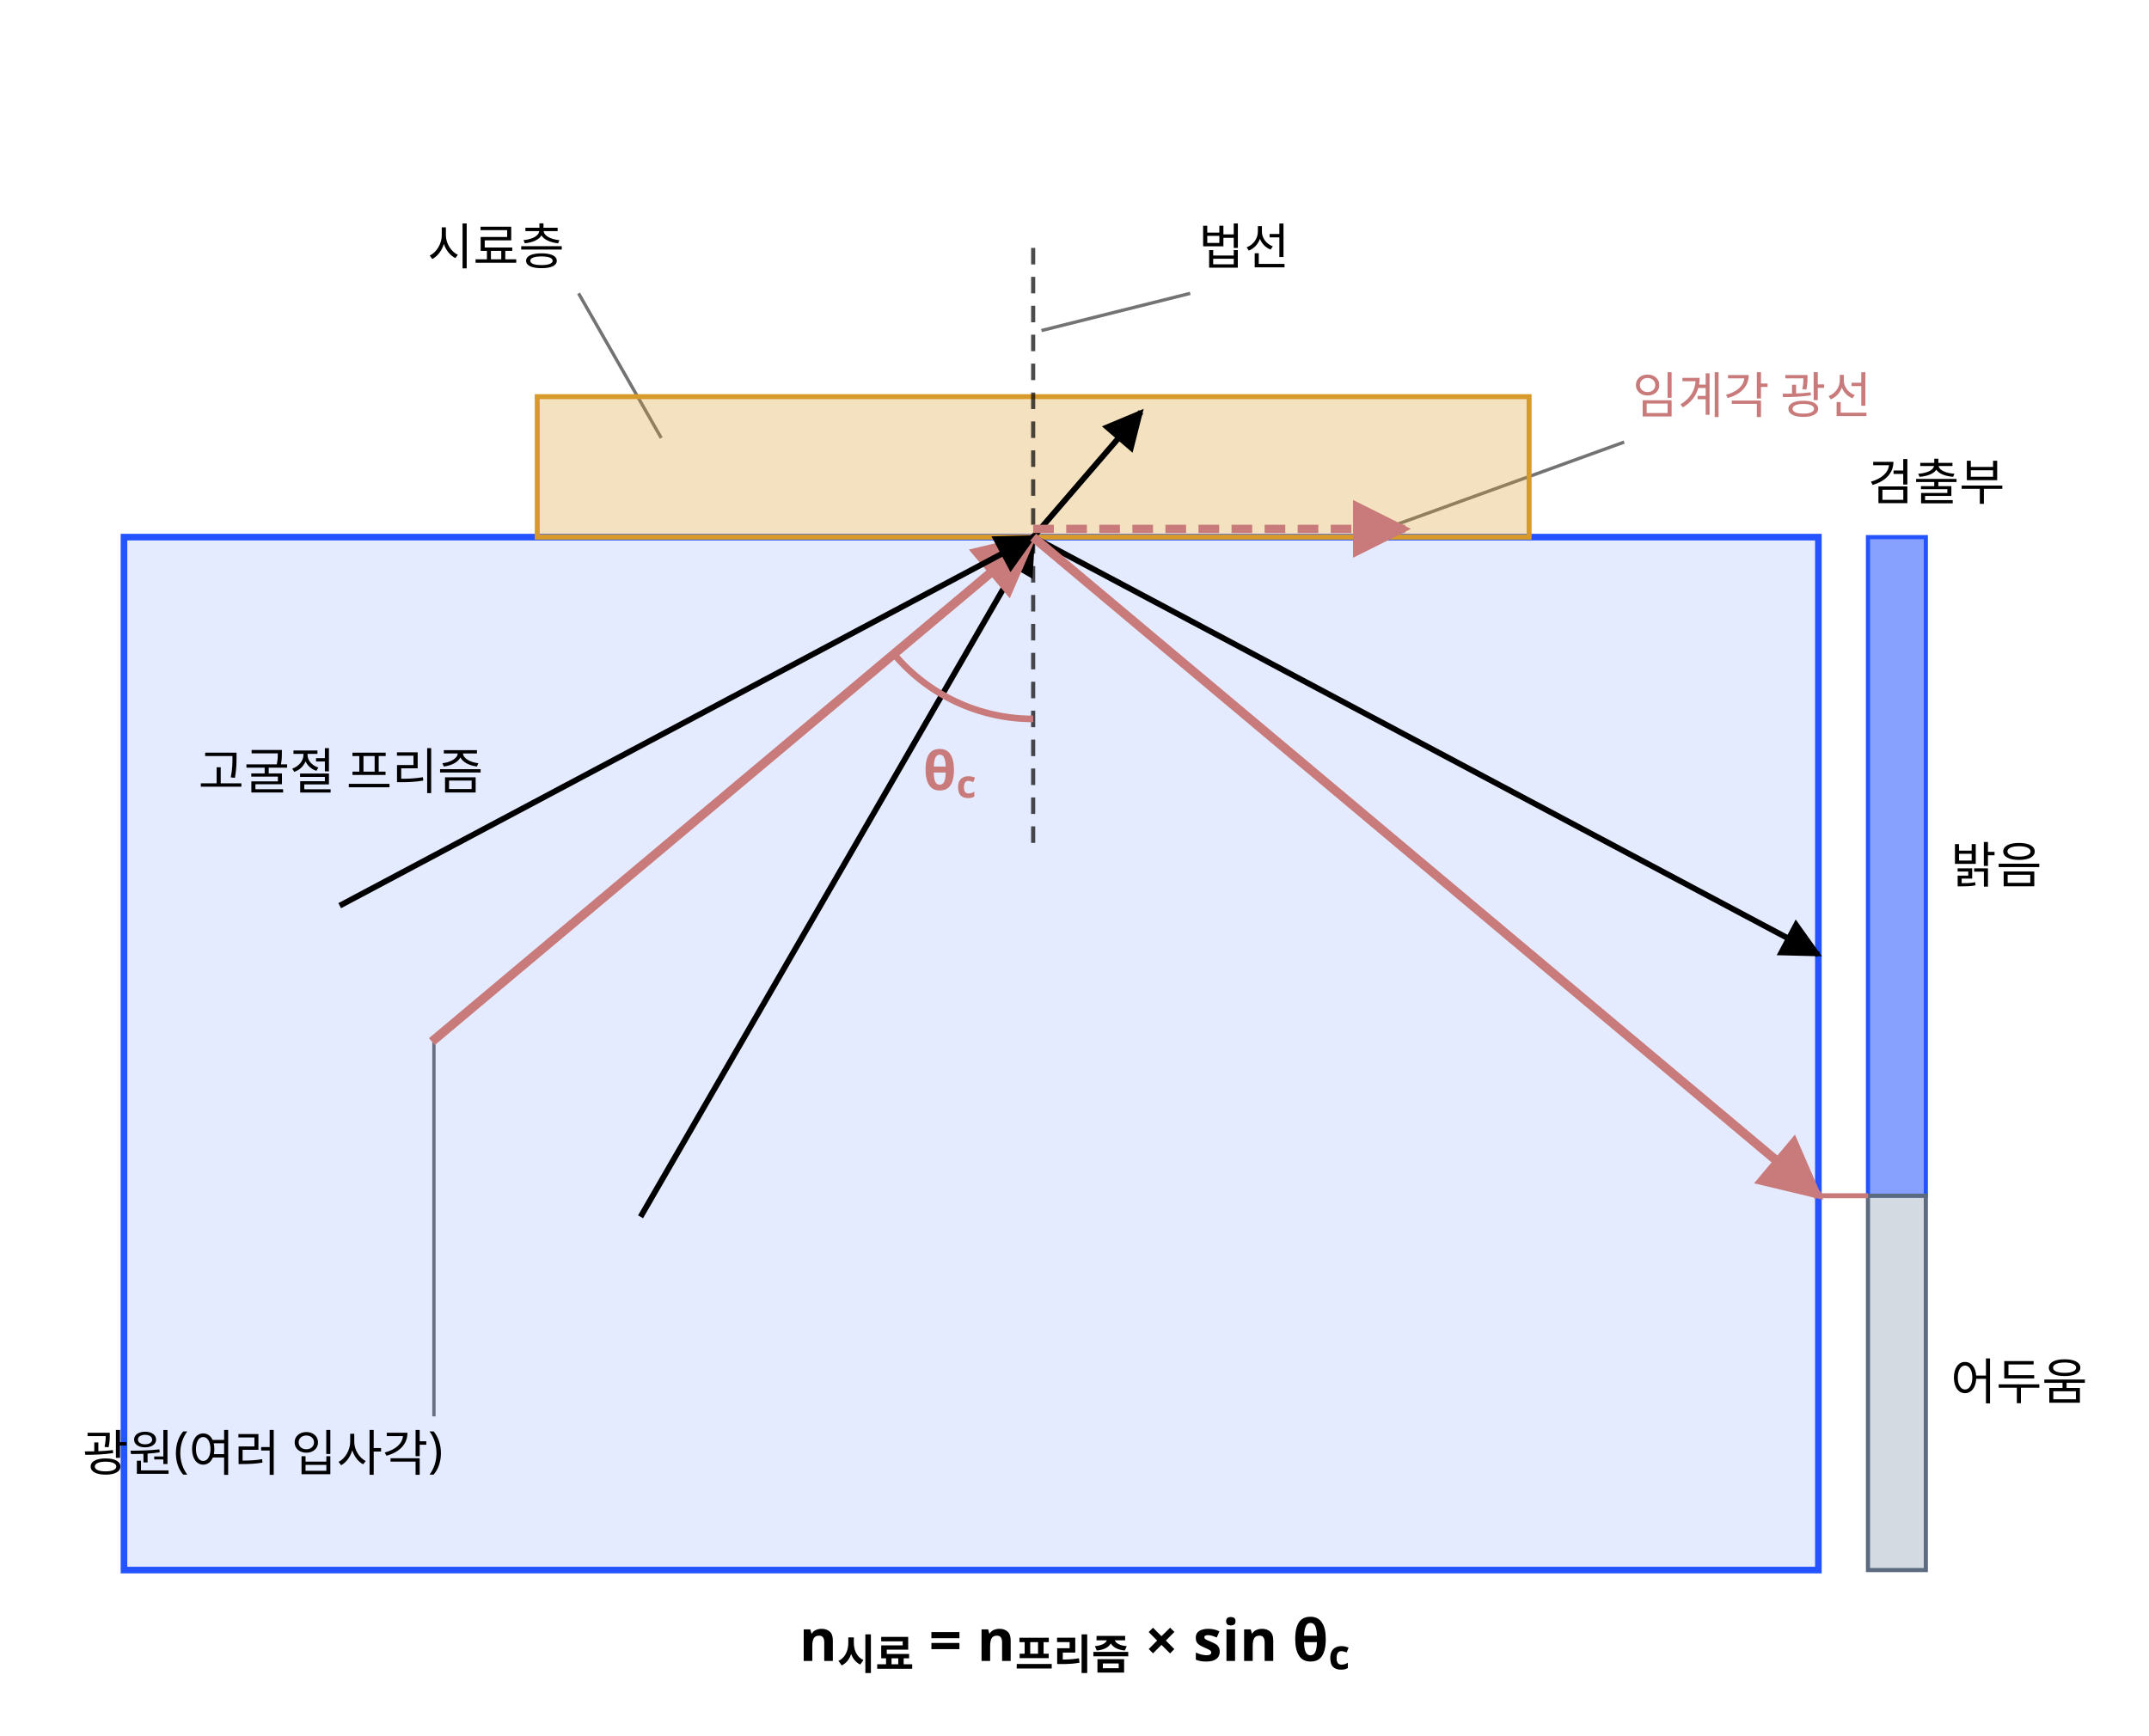
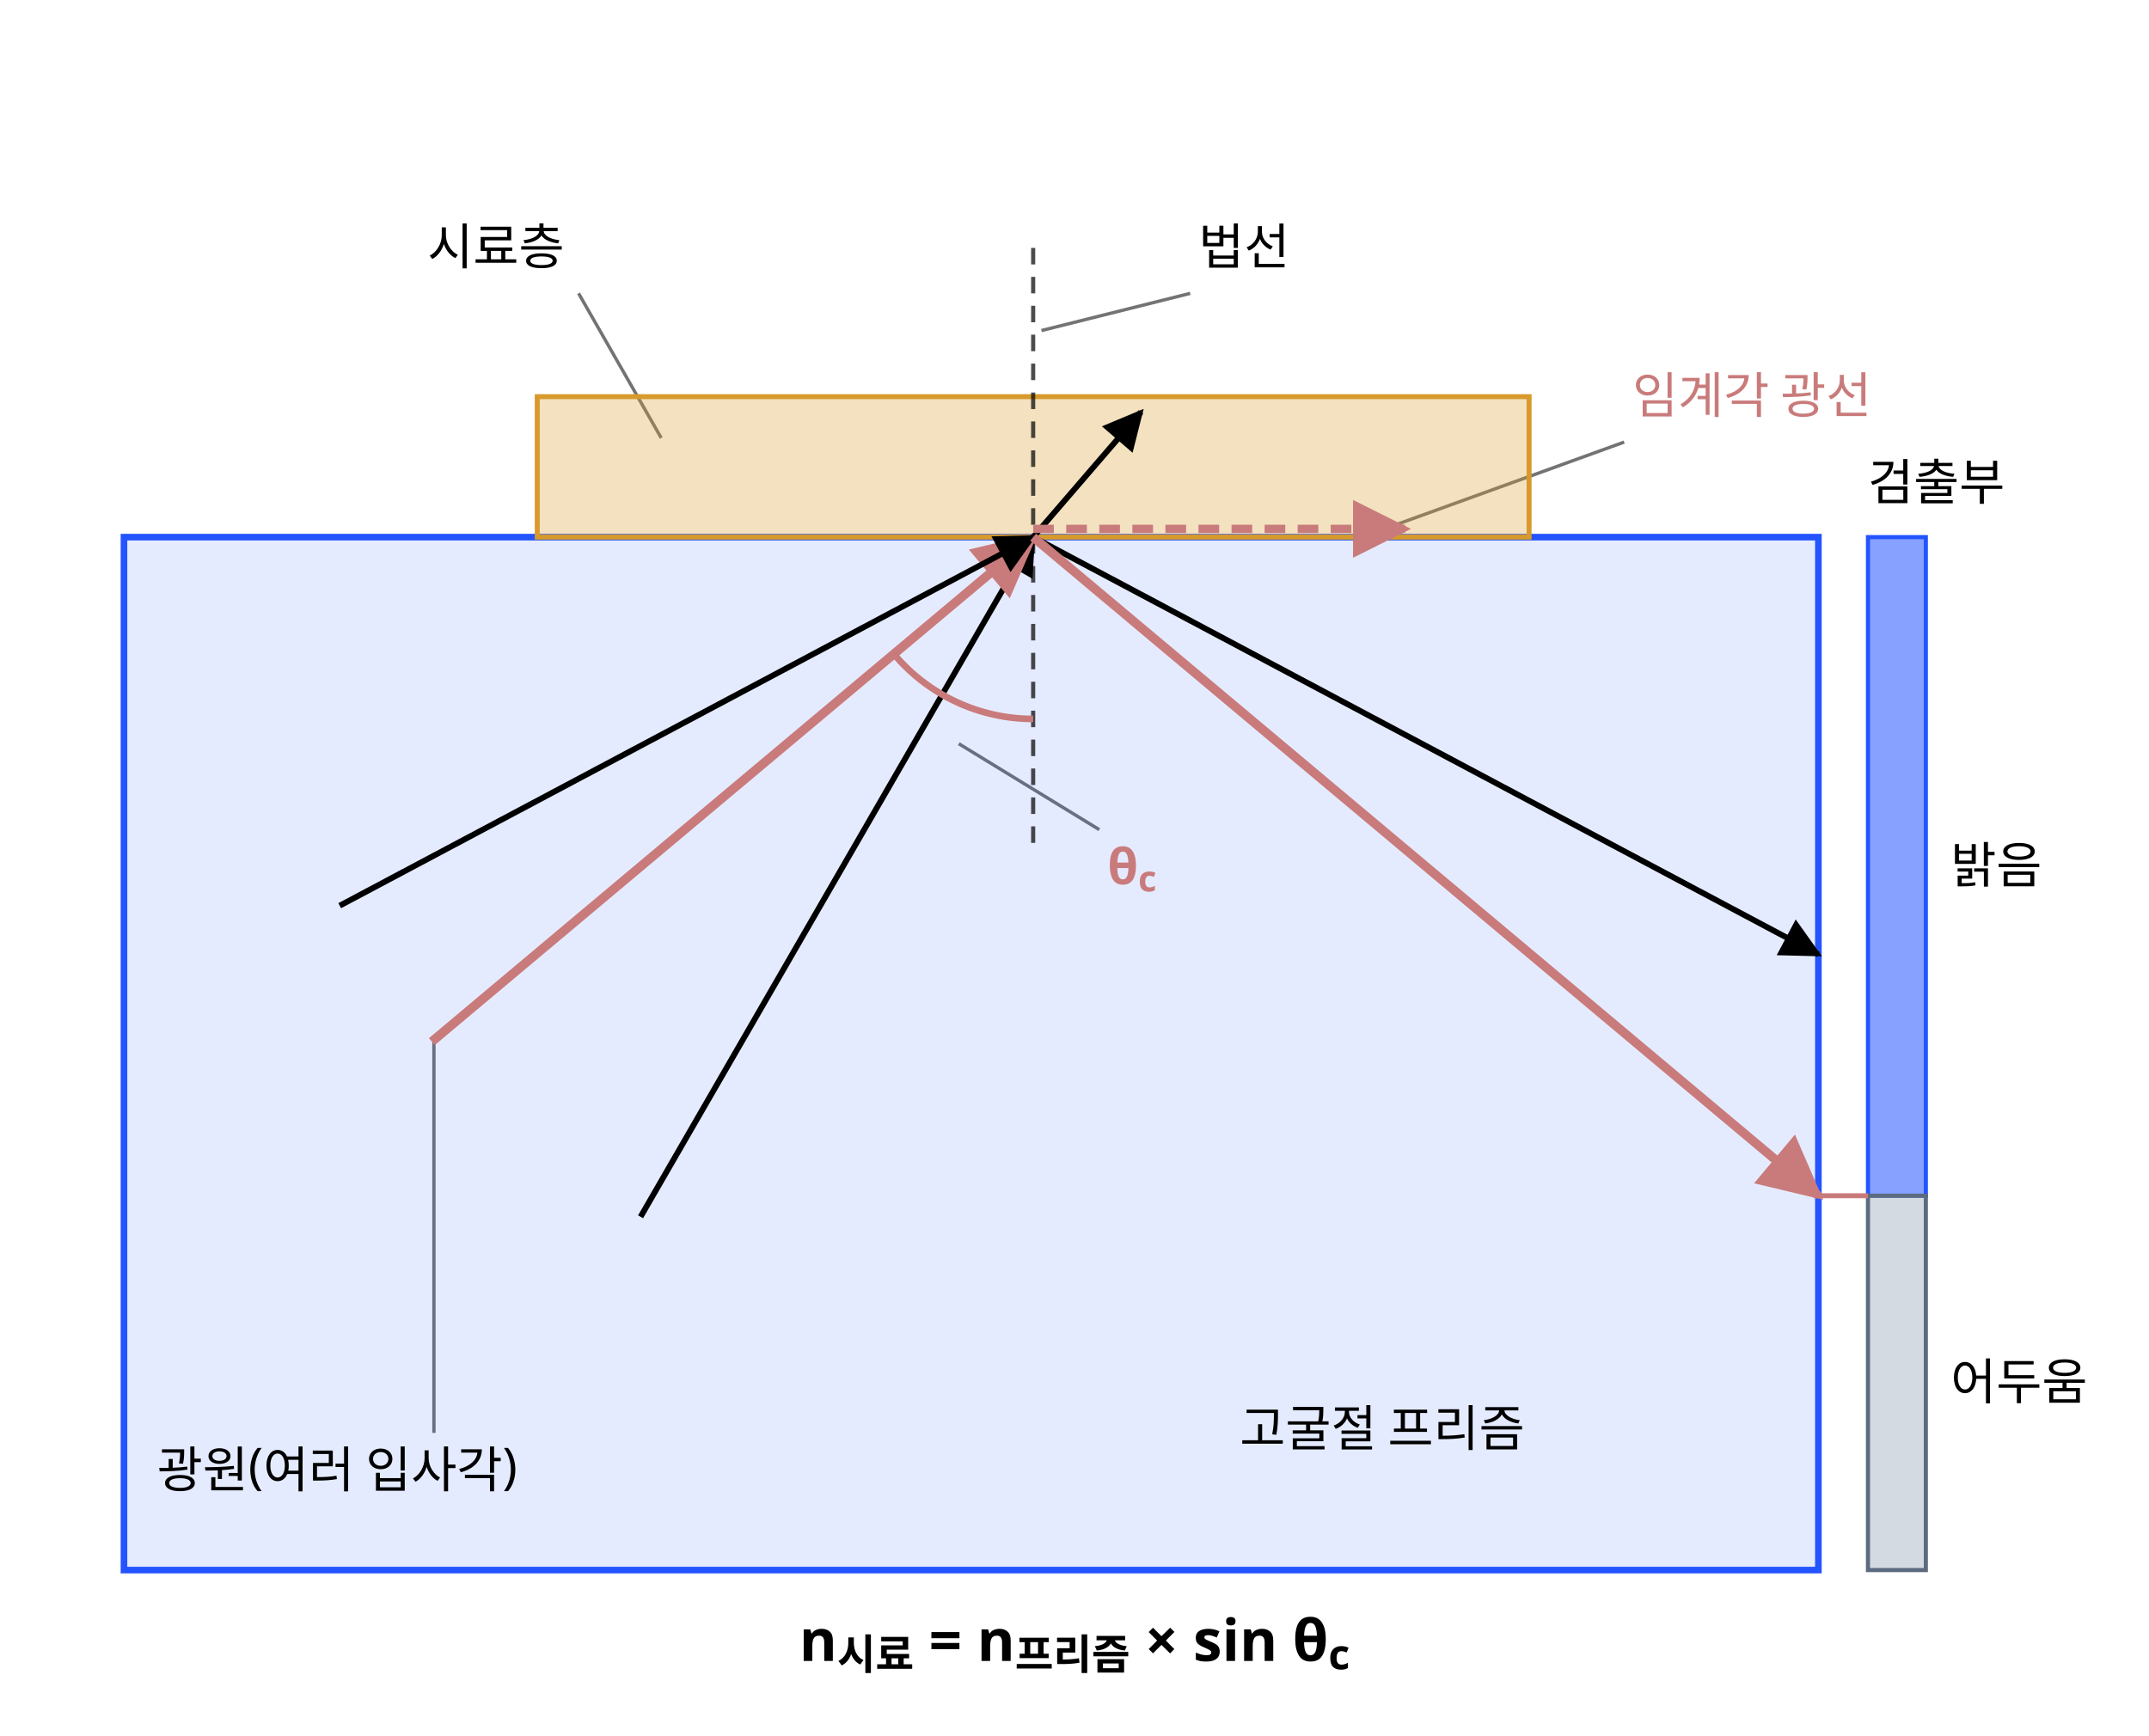
<svg xmlns="http://www.w3.org/2000/svg" class="si si-illus" viewBox="0 0 520 420" style="max-width:520px;color:var(--si-ink,var(--text,#1f2328))" role="img" aria-labelledby="refractometer-t" font-family="'Pretendard','Noto Sans KR','Apple SD Gothic Neo',sans-serif" font-size="13" fill="currentColor">
  <defs>
    <marker id="refractometer-ar" viewBox="0 0 10 10" refX="9" refY="5" markerWidth="7" markerHeight="7" orient="auto-start-reverse">
      <path d="M0,0L10,5L0,10z" style="fill:currentColor" />
    </marker>
    <marker id="refractometer-ar-1" viewBox="0 0 10 10" refX="9" refY="5" markerWidth="7" markerHeight="7" orient="auto-start-reverse">
      <path d="M0,0L10,5L0,10z" style="fill:var(--si-rose-s,#c97b7b)" />
    </marker>
  </defs>
  <line x1="160" y1="106" x2="140" y2="71" class="si-leader" style="stroke:currentColor" stroke-opacity="0.55" stroke-width="0.8" />
-   <line x1="105" y1="252" x2="105" y2="342.8" class="si-leader" style="stroke:currentColor" stroke-opacity="0.55" stroke-width="0.8" />
+   <line x1="105" y1="252" x2="105" y2="346.8" class="si-leader" style="stroke:currentColor" stroke-opacity="0.55" stroke-width="0.8" />
  <line x1="252" y1="80" x2="288" y2="71" class="si-leader" style="stroke:currentColor" stroke-opacity="0.55" stroke-width="0.8" />
  <line x1="335" y1="128" x2="393" y2="107" class="si-leader" style="stroke:currentColor" stroke-opacity="0.55" stroke-width="0.8" />
+   <line x1="232" y1="180" x2="266" y2="200.8" class="si-leader" style="stroke:currentColor" stroke-opacity="0.55" stroke-width="0.8" />
  <rect x="30" y="130" width="410" height="250" style="stroke:var(--si-accent,#2454ff);fill:var(--si-accent,#2454ff)" stroke-width="1.6" fill-opacity="0.12" />
  <rect x="130" y="96" width="240" height="34" style="stroke:var(--si-amber-s,#d79a2b);fill:var(--si-amber-s,#d79a2b)" stroke-width="1.2" fill-opacity="0.3" />
  <line x1="250" y1="60" x2="250" y2="205" style="stroke:currentColor;fill:none" stroke-width="1" stroke-dasharray="4 3" opacity="0.7" />
  <line x1="155" y1="294.5" x2="250" y2="130" style="stroke:currentColor;fill:none" stroke-width="1.4" marker-end="url(#refractometer-ar)" />
  <line x1="104.5" y1="252.1" x2="250" y2="130" style="stroke:var(--si-rose-s,#c97b7b);fill:none" stroke-width="2.2" marker-end="url(#refractometer-ar-1)" />
  <line x1="82.2" y1="219.2" x2="250" y2="130" style="stroke:currentColor;fill:none" stroke-width="1.4" marker-end="url(#refractometer-ar)" />
  <line x1="250" y1="130" x2="276.1" y2="99.7" style="stroke:currentColor;fill:none" stroke-width="1.4" marker-end="url(#refractometer-ar)" />
  <line x1="250" y1="128" x2="340" y2="128" style="stroke:var(--si-rose-s,#c97b7b);fill:none" stroke-width="2" stroke-dasharray="5 3" marker-end="url(#refractometer-ar-1)" />
  <line x1="250" y1="130" x2="440" y2="231" style="stroke:currentColor;fill:none" stroke-width="1.4" marker-end="url(#refractometer-ar)" />
  <line x1="250" y1="130" x2="440" y2="289.4" style="stroke:var(--si-rose-s,#c97b7b);fill:none" stroke-width="2.2" marker-end="url(#refractometer-ar-1)" />
  <rect x="452" y="130" width="14" height="159.4" style="stroke:var(--si-accent,#2454ff);fill:var(--si-accent,#2454ff)" stroke-width="1" fill-opacity="0.55" />
  <rect x="452" y="289.4" width="14" height="90.6" style="stroke:var(--si-general,#5c6b7f);fill:var(--si-gray-s,#aab6c6)" stroke-width="1" fill-opacity="0.5" />
  <text x="472" y="213.7" font-size="12">밝음</text>
  <text x="472" y="338.7" font-size="12">어두움</text>
  <line x1="440" y1="289.4" x2="452" y2="289.4" style="stroke:var(--si-rose-s,#c97b7b);fill:none" stroke-width="1.2" />
  <path d="M216.3,158.3 A44,44 0 0 0 250,174" style="stroke:var(--si-rose-s,#c97b7b);fill:none" stroke-width="1.6" />
-   <text x="229.8" y="191.2" text-anchor="middle" font-weight="700" style="fill:var(--si-rose-s,#c97b7b)">θ<tspan baseline-shift="sub" font-size="72%">c</tspan>
-   </text>
  <text x="120" y="64" text-anchor="middle" font-size="12">시료층</text>
-   <text x="48" y="191" font-size="12">고굴절 프리즘</text>
-   <text x="20" y="356" font-size="12">광원(여러 입사각)</text>
+   <text x="300" y="350" font-size="12">고굴절 프리즘</text>
+   <text x="38" y="360" font-size="12">광원(여러 입사각)</text>
  <text x="290" y="64" font-size="12">법선</text>
  <text x="395" y="100" font-size="12" style="fill:var(--si-rose-s,#c97b7b)">임계각 광선</text>
  <text x="452" y="121" font-size="12">검출부</text>
  <text x="260" y="402" text-anchor="middle" font-size="14" font-weight="700">n<tspan baseline-shift="sub" font-size="72%">시료</tspan> = n<tspan baseline-shift="sub" font-size="72%">프리즘</tspan> × sin θ<tspan baseline-shift="sub" font-size="72%">c</tspan>
  </text>
+   <text x="268" y="214" font-size="12" font-weight="700" style="fill:var(--si-rose-s,#c97b7b)">θ<tspan baseline-shift="sub" font-size="72%">c</tspan>
+   </text>
</svg>
